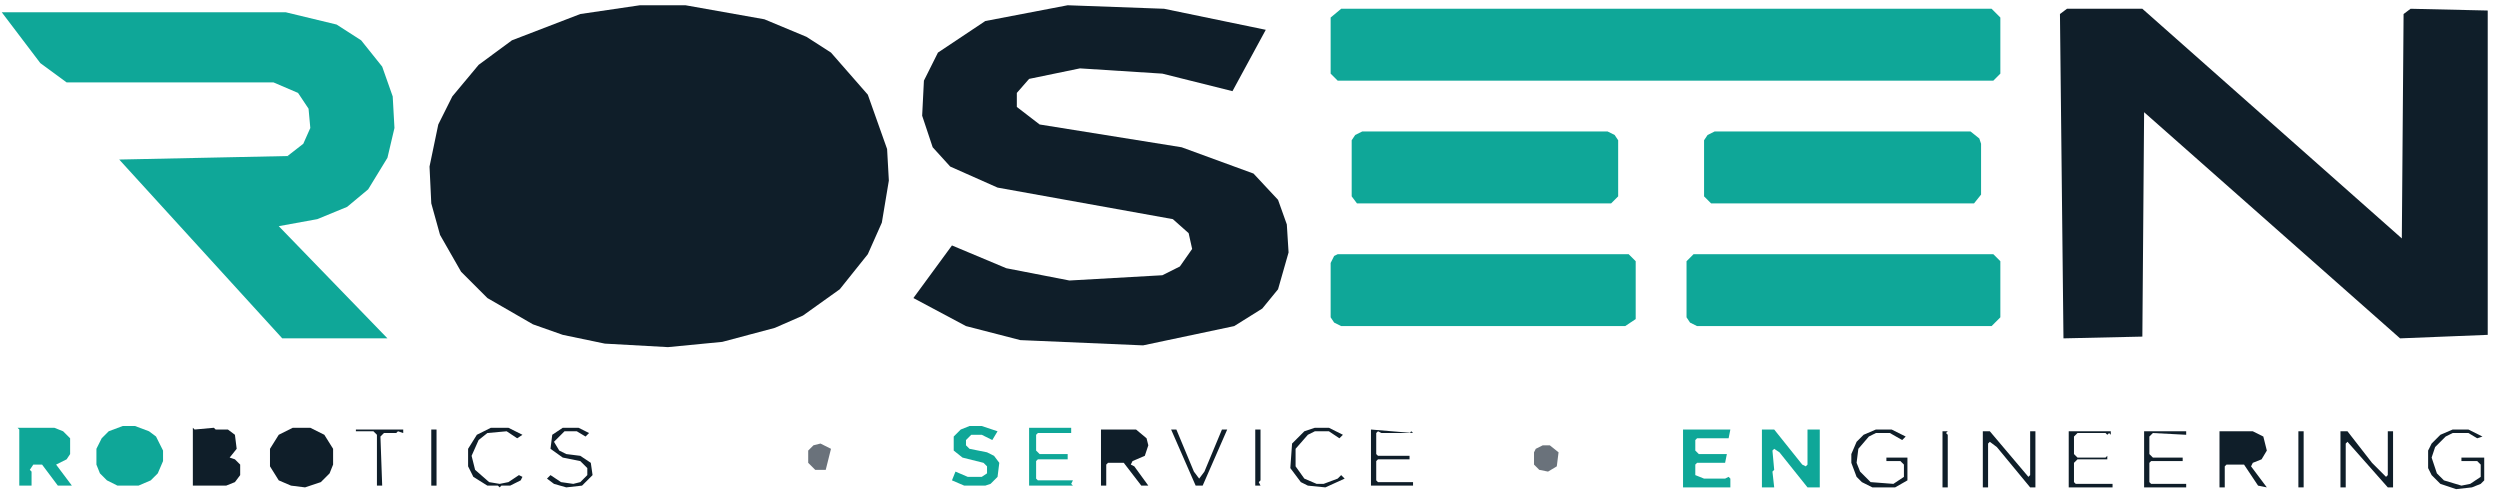
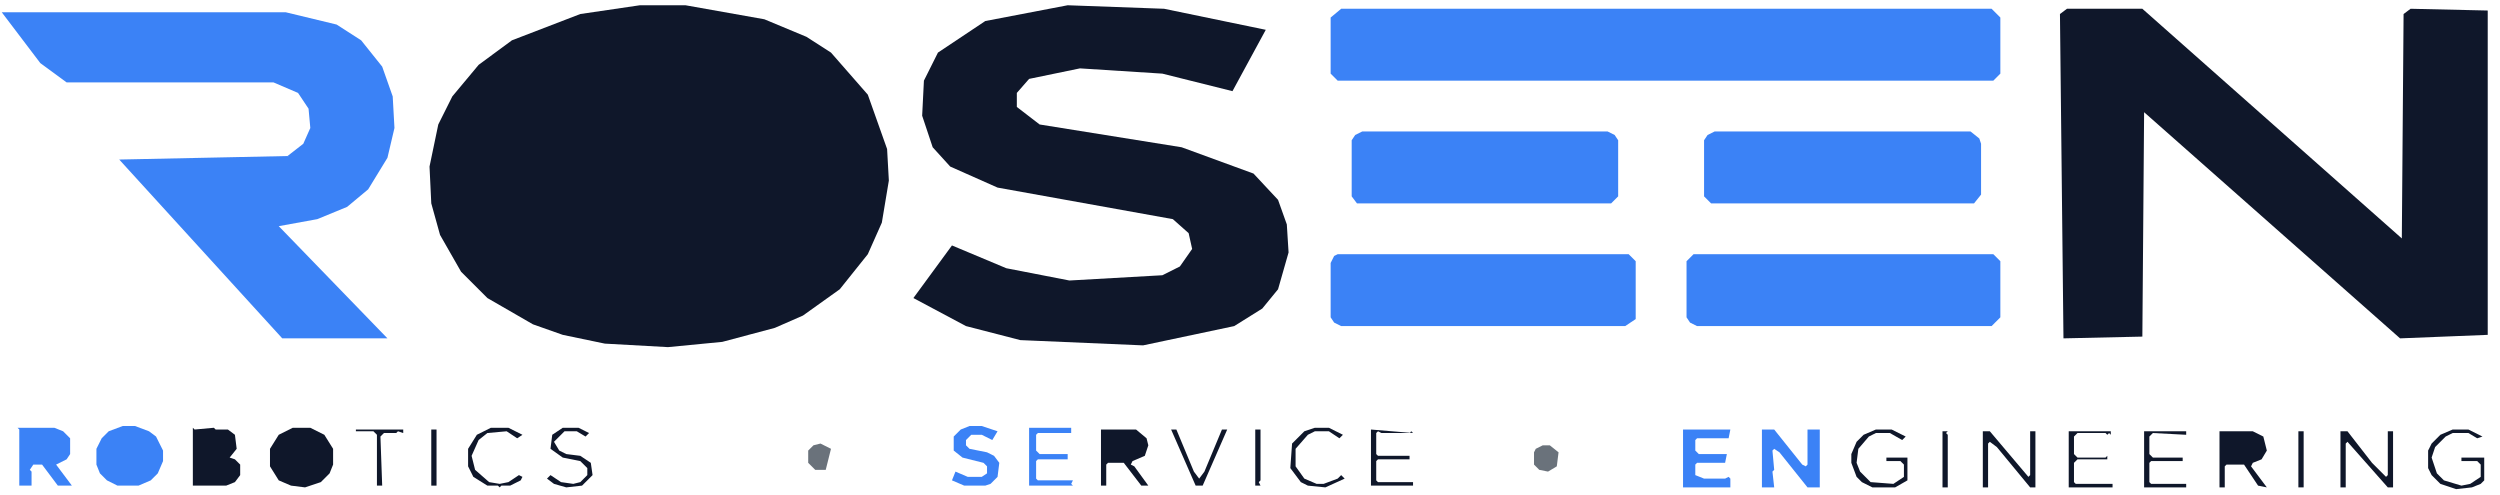
<svg xmlns="http://www.w3.org/2000/svg" viewBox="0 0 1426 282">
-   <path fill="#0f1e29" d="M 1335,246 L 1335,278 L 1338,278 L 1338,253 L 1339,252 L 1362,278 L 1365,278 L 1365,246 L 1362,246 L 1362,271 L 1361,272 L 1353,264 L 1339,246 Z" />
-   <path fill="#0f1e29" d="M 1311,246 L 1311,278 L 1314,278 L 1314,246 Z" />
-   <path fill="#0f1e29" d="M 1266,246 L 1266,278 L 1269,278 L 1269,266 L 1270,265 L 1280,265 L 1288,277 L 1293,278 L 1284,266 L 1285,264 L 1290,262 L 1293,257 L 1291,249 L 1285,246 Z" />
-   <path fill="#0f1e29" d="M 1223,246 L 1223,278 L 1247,278 L 1247,276 L 1227,276 L 1226,275 L 1226,264 L 1227,263 L 1245,263 L 1245,261 L 1228,261 L 1226,259 L 1226,249 L 1228,247 L 1247,248 L 1247,246 Z" />
-   <path fill="#0f1e29" d="M 1180,246 L 1180,278 L 1205,278 L 1205,276 L 1184,276 L 1183,275 L 1183,264 L 1185,262 L 1202,262 L 1202,260 L 1201,261 L 1185,261 L 1183,259 L 1183,249 L 1185,247 L 1201,247 L 1202,248 L 1203,247 L 1204,248 L 1204,246 Z" />
-   <path fill="#0f1e29" d="M 1131,246 L 1131,278 L 1134,278 L 1134,253 L 1135,252 L 1139,255 L 1158,278 L 1161,278 L 1161,246 L 1158,246 L 1158,271 L 1157,272 L 1135,246 Z" />
-   <path fill="#0f1e29" d="M 1108,246 L 1108,278 L 1111,278 L 1111,248 L 1110,247 L 1111,246 Z" />
-   <path fill="#0f1e29" d="M 1392,248 L 1387,253 L 1385,257 L 1385,267 L 1387,271 L 1392,276 L 1401,279 L 1410,278 L 1415,276 L 1417,274 L 1417,261 L 1404,261 L 1404,263 L 1413,263 L 1415,265 L 1415,272 L 1409,276 L 1404,277 L 1394,274 L 1390,270 L 1387,261 L 1389,255 L 1395,249 L 1399,247 L 1408,247 L 1413,250 L 1416,249 L 1408,245 L 1399,245 Z" />
-   <path fill="#0f1e29" d="M 1063,248 L 1059,252 L 1056,259 L 1056,264 L 1059,272 L 1062,275 L 1068,278 L 1081,278 L 1088,274 L 1088,261 L 1076,261 L 1076,263 L 1084,263 L 1086,265 L 1086,272 L 1080,276 L 1067,275 L 1061,269 L 1059,264 L 1060,256 L 1066,249 L 1070,247 L 1078,247 L 1085,251 L 1087,249 L 1079,245 L 1070,245 Z" />
-   <path fill="#0f1e29" d="M 782,245 L 782,277 L 806,277 L 806,275 L 786,275 L 785,274 L 785,263 L 786,262 L 804,262 L 804,260 L 786,260 L 785,259 L 785,247 L 786,246 L 788,247 L 804,247 L 805,246 L 806,247 Z" />
-   <path fill="#0f1e29" d="M 716,245 L 716,277 L 719,277 L 718,275 L 719,274 L 719,245 Z" />
-   <path fill="#0f1e29" d="M 668,245 L 682,277 L 686,277 L 700,245 L 697,245 L 687,269 L 684,273 L 681,269 L 671,245 Z" />
-   <path fill="#0f1e29" d="M 628,245 L 628,277 L 631,277 L 631,265 L 632,264 L 641,264 L 651,277 L 655,277 L 647,266 L 645,265 L 646,263 L 653,260 L 655,254 L 654,250 L 648,245 Z" />
-   <path fill="#0f1e29" d="M 246,245 L 246,277 L 249,277 L 249,245 Z" />
-   <path fill="#0f1e29" d="M 203,245 L 203,246 L 213,246 L 215,248 L 215,277 L 218,277 L 217,249 L 219,247 L 226,247 L 227,246 L 230,247 L 230,245 Z" />
-   <path fill="#0f1e29" d="M 750,244 L 744,246 L 737,253 L 736,267 L 742,275 L 746,277 L 756,278 L 767,273 L 765,271 L 763,273 L 755,276 L 751,276 L 744,273 L 739,266 L 739,256 L 746,248 L 750,246 L 758,246 L 764,250 L 766,248 L 758,244 Z" />
-   <path fill="#0f1e29" d="M 321,244 L 315,248 L 314,256 L 321,261 L 331,263 L 335,267 L 335,271 L 331,275 L 327,276 L 320,275 L 314,271 L 312,273 L 316,276 L 323,278 L 332,277 L 338,271 L 337,264 L 331,260 L 323,259 L 319,257 L 316,252 L 322,246 L 329,246 L 334,249 L 336,247 L 330,244 Z" />
-   <path fill="#0f1e29" d="M 272,248 L 267,256 L 267,266 L 270,272 L 278,277 L 284,277 L 285,278 L 286,277 L 291,277 L 297,274 L 298,272 L 296,271 L 290,275 L 285,276 L 279,275 L 271,268 L 269,260 L 273,251 L 278,247 L 289,246 L 295,250 L 298,248 L 290,244 L 280,244 Z" />
-   <path fill="#0f1e29" d="M 159,248 L 154,256 L 154,266 L 159,274 L 166,277 L 174,278 L 183,275 L 188,270 L 190,265 L 190,256 L 185,248 L 177,244 L 167,244 Z" />
-   <path fill="#0f1e29" d="M 110,244 L 110,277 L 129,277 L 134,275 L 137,271 L 137,265 L 134,262 L 131,261 L 135,256 L 134,248 L 130,245 L 123,245 L 122,244 L 111,245 Z" />
-   <path fill="#0f1e29" d="M 1175,8 L 1177,193 L 1222,192 L 1223,64 L 1369,193 L 1419,191 L 1419,6 L 1375,5 L 1371,8 L 1370,136 L 1222,5 L 1179,5 Z" />
-   <path fill="#0f1e29" d="M 535,30 L 527,46 L 526,66 L 532,84 L 542,95 L 569,107 L 669,125 L 678,133 L 680,142 L 673,152 L 663,157 L 610,160 L 574,153 L 543,140 L 521,170 L 551,186 L 582,194 L 652,197 L 704,186 L 720,176 L 729,165 L 735,144 L 734,128 L 729,114 L 715,99 L 674,84 L 593,71 L 580,61 L 580,53 L 587,45 L 616,39 L 663,42 L 703,52 L 722,17 L 664,5 L 609,3 L 562,12 Z" />
-   <path fill="#0f1e29" d="M 258,55 L 250,71 L 245,95 L 246,116 L 251,134 L 263,155 L 278,170 L 304,185 L 321,191 L 345,196 L 381,198 L 412,195 L 442,187 L 458,180 L 479,165 L 495,145 L 503,127 L 507,103 L 506,85 L 495,54 L 474,30 L 460,21 L 436,11 L 391,3 L 365,3 L 331,8 L 292,23 L 273,37 Z" />
-   <path fill="#0fa798" d="M 1005,245 L 1005,278 L 1012,278 L 1011,269 L 1012,268 L 1011,257 L 1012,256 L 1015,258 L 1031,278 L 1038,278 L 1038,245 L 1031,245 L 1031,265 L 1030,266 L 1028,265 L 1012,245 Z" />
-   <path fill="#0fa798" d="M 960,245 L 960,278 L 987,278 L 987,273 L 986,272 L 984,273 L 972,273 L 967,271 L 967,265 L 968,264 L 984,264 L 985,259 L 969,259 L 967,257 L 967,251 L 968,250 L 986,250 L 987,245 Z" />
-   <path fill="#0fa798" d="M 587,244 L 587,277 L 612,277 L 611,276 L 612,274 L 592,274 L 591,273 L 591,263 L 592,262 L 609,262 L 609,259 L 593,259 L 591,257 L 591,248 L 592,247 L 611,247 L 611,244 Z" />
-   <path fill="#0fa798" d="M 10,244 L 11,245 L 11,277 L 18,277 L 18,269 L 17,268 L 19,265 L 24,265 L 33,277 L 41,277 L 32,265 L 38,262 L 40,259 L 40,250 L 36,246 L 31,244 Z" />
-   <path fill="#0fa798" d="M 553,243 L 548,245 L 544,249 L 544,257 L 549,261 L 561,264 L 563,266 L 563,270 L 560,272 L 552,272 L 545,269 L 543,274 L 550,277 L 562,277 L 565,276 L 569,272 L 570,264 L 567,260 L 563,258 L 553,256 L 551,254 L 551,251 L 554,248 L 560,248 L 566,251 L 569,246 L 560,243 Z" />
-   <path fill="#0fa798" d="M 62,246 L 58,250 L 55,256 L 55,265 L 57,270 L 61,274 L 67,277 L 79,277 L 86,274 L 90,270 L 93,263 L 93,257 L 89,249 L 85,246 L 77,243 L 70,243 Z" />
-   <path fill="#0fa798" d="M 962,149 L 962,181 L 964,184 L 968,186 L 1136,186 L 1141,181 L 1141,149 L 1137,145 L 966,145 Z" />
-   <path fill="#0fa798" d="M 759,150 L 759,181 L 761,184 L 765,186 L 927,186 L 933,182 L 933,149 L 929,145 L 763,145 L 761,146 Z" />
-   <path fill="#0fa798" d="M 972,80 L 972,112 L 976,116 L 1126,116 L 1130,111 L 1130,82 L 1129,79 L 1124,75 L 978,75 L 974,77 Z" />
-   <path fill="#0fa798" d="M 771,80 L 771,112 L 774,116 L 919,116 L 923,112 L 923,80 L 921,77 L 917,75 L 777,75 L 773,77 Z" />
-   <path fill="#0fa798" d="M 1,7 L 23,36 L 38,47 L 156,47 L 170,53 L 176,62 L 177,73 L 173,82 L 164,89 L 68,91 L 161,193 L 221,193 L 159,129 L 181,125 L 198,118 L 210,108 L 221,90 L 225,73 L 224,55 L 218,38 L 206,23 L 192,14 L 163,7 Z" />
-   <path fill="#0fa798" d="M 759,10 L 759,42 L 763,46 L 1137,46 L 1141,42 L 1141,10 L 1136,5 L 765,5 Z" />
+   <path fill="#0F172A" d="M 1335,246 L 1335,278 L 1338,278 L 1338,253 L 1339,252 L 1362,278 L 1365,278 L 1365,246 L 1362,246 L 1362,271 L 1361,272 L 1353,264 L 1339,246 Z" />
+   <path fill="#0F172A" d="M 1311,246 L 1311,278 L 1314,278 L 1314,246 Z" />
+   <path fill="#0F172A" d="M 1266,246 L 1266,278 L 1269,278 L 1269,266 L 1270,265 L 1280,265 L 1288,277 L 1293,278 L 1284,266 L 1285,264 L 1290,262 L 1293,257 L 1291,249 L 1285,246 Z" />
+   <path fill="#0F172A" d="M 1223,246 L 1223,278 L 1247,278 L 1247,276 L 1227,276 L 1226,275 L 1226,264 L 1227,263 L 1245,263 L 1245,261 L 1228,261 L 1226,259 L 1226,249 L 1228,247 L 1247,248 L 1247,246 Z" />
+   <path fill="#0F172A" d="M 1180,246 L 1180,278 L 1205,278 L 1205,276 L 1184,276 L 1183,275 L 1183,264 L 1185,262 L 1202,262 L 1202,260 L 1201,261 L 1185,261 L 1183,259 L 1183,249 L 1185,247 L 1201,247 L 1202,248 L 1203,247 L 1204,248 L 1204,246 Z" />
+   <path fill="#0F172A" d="M 1131,246 L 1131,278 L 1134,278 L 1134,253 L 1135,252 L 1139,255 L 1158,278 L 1161,278 L 1161,246 L 1158,246 L 1158,271 L 1157,272 L 1135,246 Z" />
+   <path fill="#0F172A" d="M 1108,246 L 1108,278 L 1111,278 L 1111,248 L 1110,247 L 1111,246 Z" />
+   <path fill="#0F172A" d="M 1392,248 L 1387,253 L 1385,257 L 1385,267 L 1387,271 L 1392,276 L 1401,279 L 1410,278 L 1415,276 L 1417,274 L 1417,261 L 1404,261 L 1404,263 L 1413,263 L 1415,265 L 1415,272 L 1409,276 L 1404,277 L 1394,274 L 1390,270 L 1387,261 L 1389,255 L 1395,249 L 1399,247 L 1408,247 L 1413,250 L 1416,249 L 1408,245 L 1399,245 Z" />
+   <path fill="#0F172A" d="M 1063,248 L 1059,252 L 1056,259 L 1056,264 L 1059,272 L 1062,275 L 1068,278 L 1081,278 L 1088,274 L 1088,261 L 1076,261 L 1076,263 L 1084,263 L 1086,265 L 1086,272 L 1080,276 L 1067,275 L 1061,269 L 1059,264 L 1060,256 L 1066,249 L 1070,247 L 1078,247 L 1085,251 L 1087,249 L 1079,245 L 1070,245 Z" />
+   <path fill="#0F172A" d="M 782,245 L 782,277 L 806,277 L 806,275 L 786,275 L 785,274 L 785,263 L 786,262 L 804,262 L 804,260 L 786,260 L 785,259 L 785,247 L 786,246 L 788,247 L 804,247 L 805,246 L 806,247 Z" />
+   <path fill="#0F172A" d="M 716,245 L 716,277 L 719,277 L 718,275 L 719,274 L 719,245 Z" />
+   <path fill="#0F172A" d="M 668,245 L 682,277 L 686,277 L 700,245 L 697,245 L 687,269 L 684,273 L 681,269 L 671,245 Z" />
+   <path fill="#0F172A" d="M 628,245 L 628,277 L 631,277 L 631,265 L 632,264 L 641,264 L 651,277 L 655,277 L 647,266 L 645,265 L 646,263 L 653,260 L 655,254 L 654,250 L 648,245 Z" />
+   <path fill="#0F172A" d="M 246,245 L 246,277 L 249,277 L 249,245 Z" />
+   <path fill="#0F172A" d="M 203,245 L 203,246 L 213,246 L 215,248 L 215,277 L 218,277 L 217,249 L 219,247 L 226,247 L 227,246 L 230,247 L 230,245 Z" />
+   <path fill="#0F172A" d="M 750,244 L 744,246 L 737,253 L 736,267 L 742,275 L 746,277 L 756,278 L 767,273 L 765,271 L 763,273 L 755,276 L 751,276 L 744,273 L 739,266 L 739,256 L 746,248 L 750,246 L 758,246 L 764,250 L 766,248 L 758,244 Z" />
+   <path fill="#0F172A" d="M 321,244 L 315,248 L 314,256 L 321,261 L 331,263 L 335,267 L 335,271 L 331,275 L 327,276 L 320,275 L 314,271 L 312,273 L 316,276 L 323,278 L 332,277 L 338,271 L 337,264 L 331,260 L 323,259 L 319,257 L 316,252 L 322,246 L 329,246 L 334,249 L 336,247 L 330,244 Z" />
+   <path fill="#0F172A" d="M 272,248 L 267,256 L 267,266 L 270,272 L 278,277 L 284,277 L 285,278 L 286,277 L 291,277 L 297,274 L 298,272 L 296,271 L 290,275 L 285,276 L 279,275 L 271,268 L 269,260 L 273,251 L 278,247 L 289,246 L 295,250 L 298,248 L 290,244 L 280,244 Z" />
+   <path fill="#0F172A" d="M 159,248 L 154,256 L 154,266 L 159,274 L 166,277 L 174,278 L 183,275 L 188,270 L 190,265 L 190,256 L 185,248 L 177,244 L 167,244 Z" />
+   <path fill="#0F172A" d="M 110,244 L 110,277 L 129,277 L 134,275 L 137,271 L 137,265 L 134,262 L 131,261 L 135,256 L 134,248 L 130,245 L 123,245 L 122,244 L 111,245 Z" />
+   <path fill="#0F172A" d="M 1175,8 L 1177,193 L 1222,192 L 1223,64 L 1369,193 L 1419,191 L 1419,6 L 1375,5 L 1371,8 L 1370,136 L 1222,5 L 1179,5 Z" />
+   <path fill="#0F172A" d="M 535,30 L 527,46 L 526,66 L 532,84 L 542,95 L 569,107 L 669,125 L 678,133 L 680,142 L 673,152 L 663,157 L 610,160 L 574,153 L 543,140 L 521,170 L 551,186 L 582,194 L 652,197 L 704,186 L 720,176 L 729,165 L 735,144 L 734,128 L 729,114 L 715,99 L 674,84 L 593,71 L 580,61 L 580,53 L 587,45 L 616,39 L 663,42 L 703,52 L 722,17 L 664,5 L 609,3 L 562,12 Z" />
+   <path fill="#0F172A" d="M 258,55 L 250,71 L 245,95 L 246,116 L 251,134 L 263,155 L 278,170 L 304,185 L 321,191 L 345,196 L 381,198 L 412,195 L 442,187 L 458,180 L 479,165 L 495,145 L 503,127 L 507,103 L 506,85 L 495,54 L 474,30 L 460,21 L 436,11 L 391,3 L 365,3 L 331,8 L 292,23 L 273,37 Z" />
+   <path fill="#3B82F6" d="M 1005,245 L 1005,278 L 1012,278 L 1011,269 L 1012,268 L 1011,257 L 1012,256 L 1015,258 L 1031,278 L 1038,278 L 1038,245 L 1031,245 L 1031,265 L 1030,266 L 1028,265 L 1012,245 Z" />
+   <path fill="#3B82F6" d="M 960,245 L 960,278 L 987,278 L 987,273 L 986,272 L 984,273 L 972,273 L 967,271 L 967,265 L 968,264 L 984,264 L 985,259 L 969,259 L 967,257 L 967,251 L 968,250 L 986,250 L 987,245 Z" />
+   <path fill="#3B82F6" d="M 587,244 L 587,277 L 612,277 L 611,276 L 612,274 L 592,274 L 591,273 L 591,263 L 592,262 L 609,262 L 609,259 L 593,259 L 591,257 L 591,248 L 592,247 L 611,247 L 611,244 Z" />
+   <path fill="#3B82F6" d="M 10,244 L 11,245 L 11,277 L 18,277 L 18,269 L 17,268 L 19,265 L 24,265 L 33,277 L 41,277 L 32,265 L 38,262 L 40,259 L 40,250 L 36,246 L 31,244 Z" />
+   <path fill="#3B82F6" d="M 553,243 L 548,245 L 544,249 L 544,257 L 549,261 L 561,264 L 563,266 L 563,270 L 560,272 L 552,272 L 545,269 L 543,274 L 550,277 L 562,277 L 565,276 L 569,272 L 570,264 L 567,260 L 563,258 L 553,256 L 551,254 L 551,251 L 554,248 L 560,248 L 566,251 L 569,246 L 560,243 Z" />
+   <path fill="#3B82F6" d="M 62,246 L 58,250 L 55,256 L 55,265 L 57,270 L 61,274 L 67,277 L 79,277 L 86,274 L 90,270 L 93,263 L 93,257 L 89,249 L 85,246 L 77,243 L 70,243 Z" />
+   <path fill="#3B82F6" d="M 962,149 L 962,181 L 964,184 L 968,186 L 1136,186 L 1141,181 L 1141,149 L 1137,145 L 966,145 Z" />
+   <path fill="#3B82F6" d="M 759,150 L 759,181 L 761,184 L 765,186 L 927,186 L 933,182 L 933,149 L 929,145 L 763,145 L 761,146 Z" />
+   <path fill="#3B82F6" d="M 972,80 L 972,112 L 976,116 L 1126,116 L 1130,111 L 1130,82 L 1129,79 L 1124,75 L 978,75 L 974,77 Z" />
+   <path fill="#3B82F6" d="M 771,80 L 771,112 L 774,116 L 919,116 L 923,112 L 923,80 L 921,77 L 917,75 L 777,75 L 773,77 Z" />
+   <path fill="#3B82F6" d="M 1,7 L 23,36 L 38,47 L 156,47 L 170,53 L 176,62 L 177,73 L 173,82 L 164,89 L 68,91 L 161,193 L 221,193 L 159,129 L 181,125 L 198,118 L 210,108 L 221,90 L 225,73 L 224,55 L 218,38 L 206,23 L 192,14 L 163,7 Z" />
+   <path fill="#3B82F6" d="M 759,10 L 759,42 L 763,46 L 1137,46 L 1141,42 L 1141,10 L 1136,5 L 765,5 Z" />
  <path fill="#6a727b" d="M 880,254 L 876,256 L 875,258 L 875,265 L 878,268 L 883,269 L 888,266 L 889,258 L 884,254 Z" />
  <path fill="#6a727b" d="M 468,253 L 464,254 L 461,257 L 461,264 L 465,268 L 471,268 L 474,256 Z" />
</svg>
